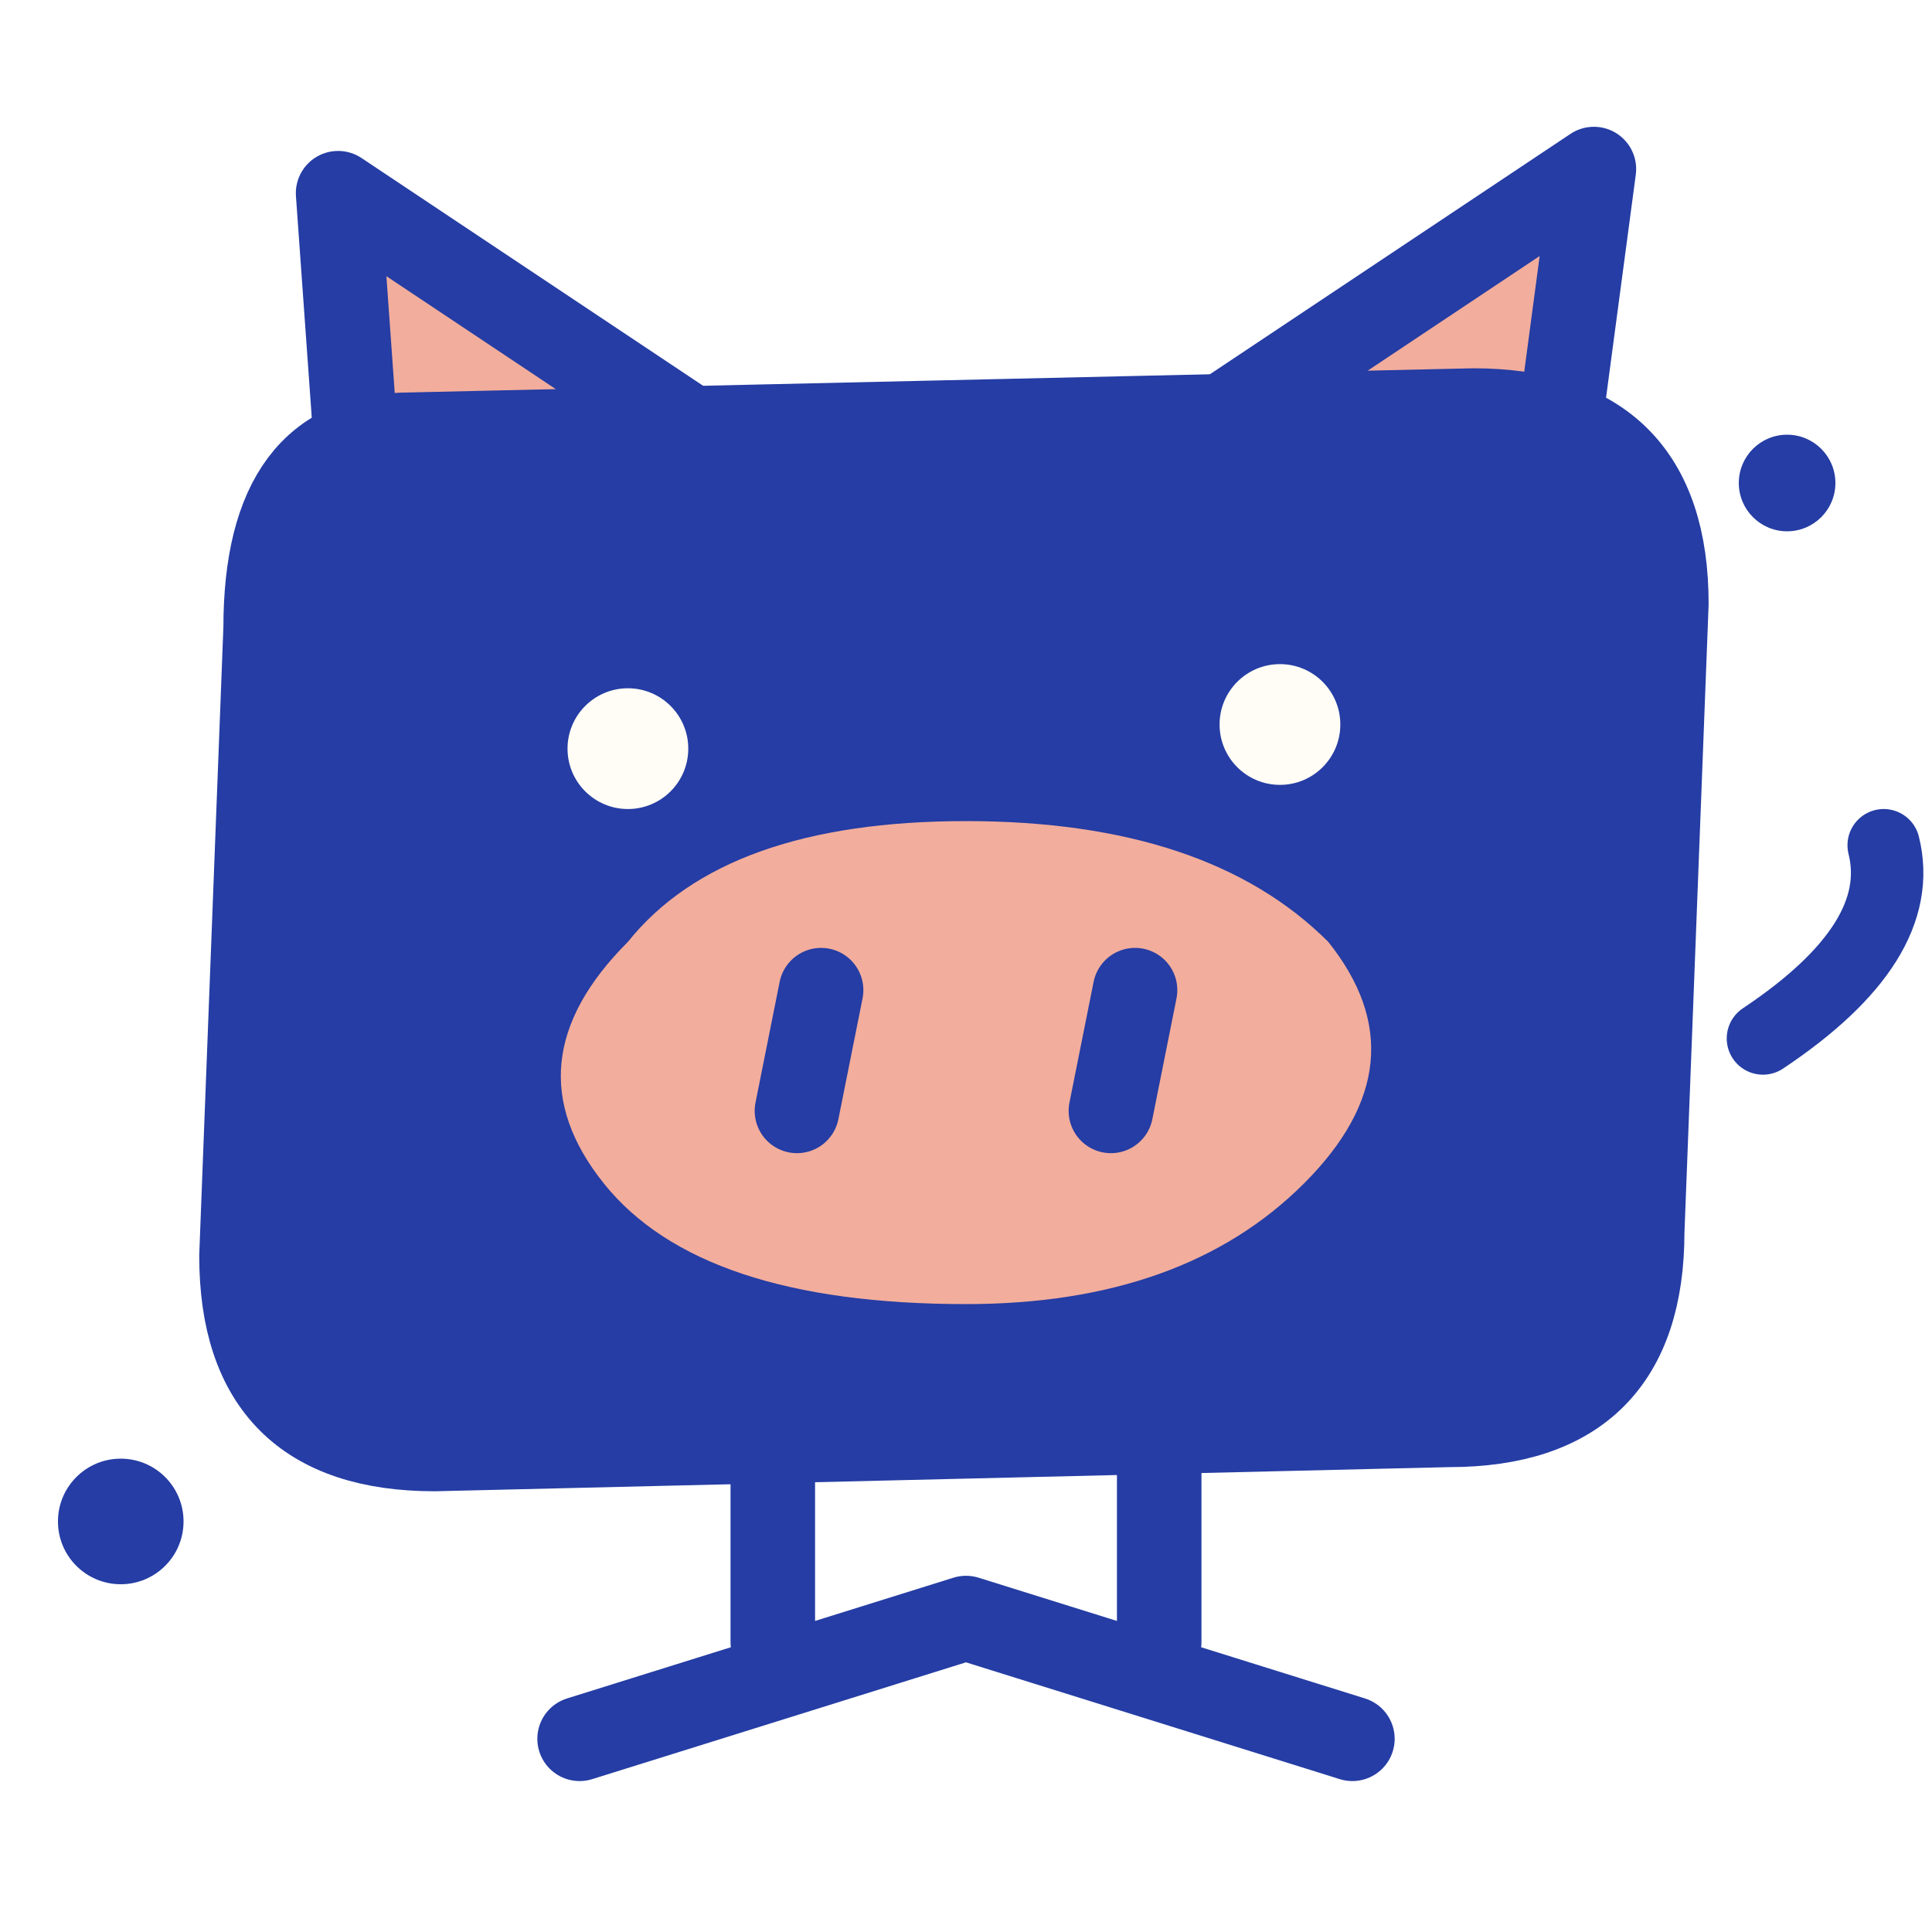
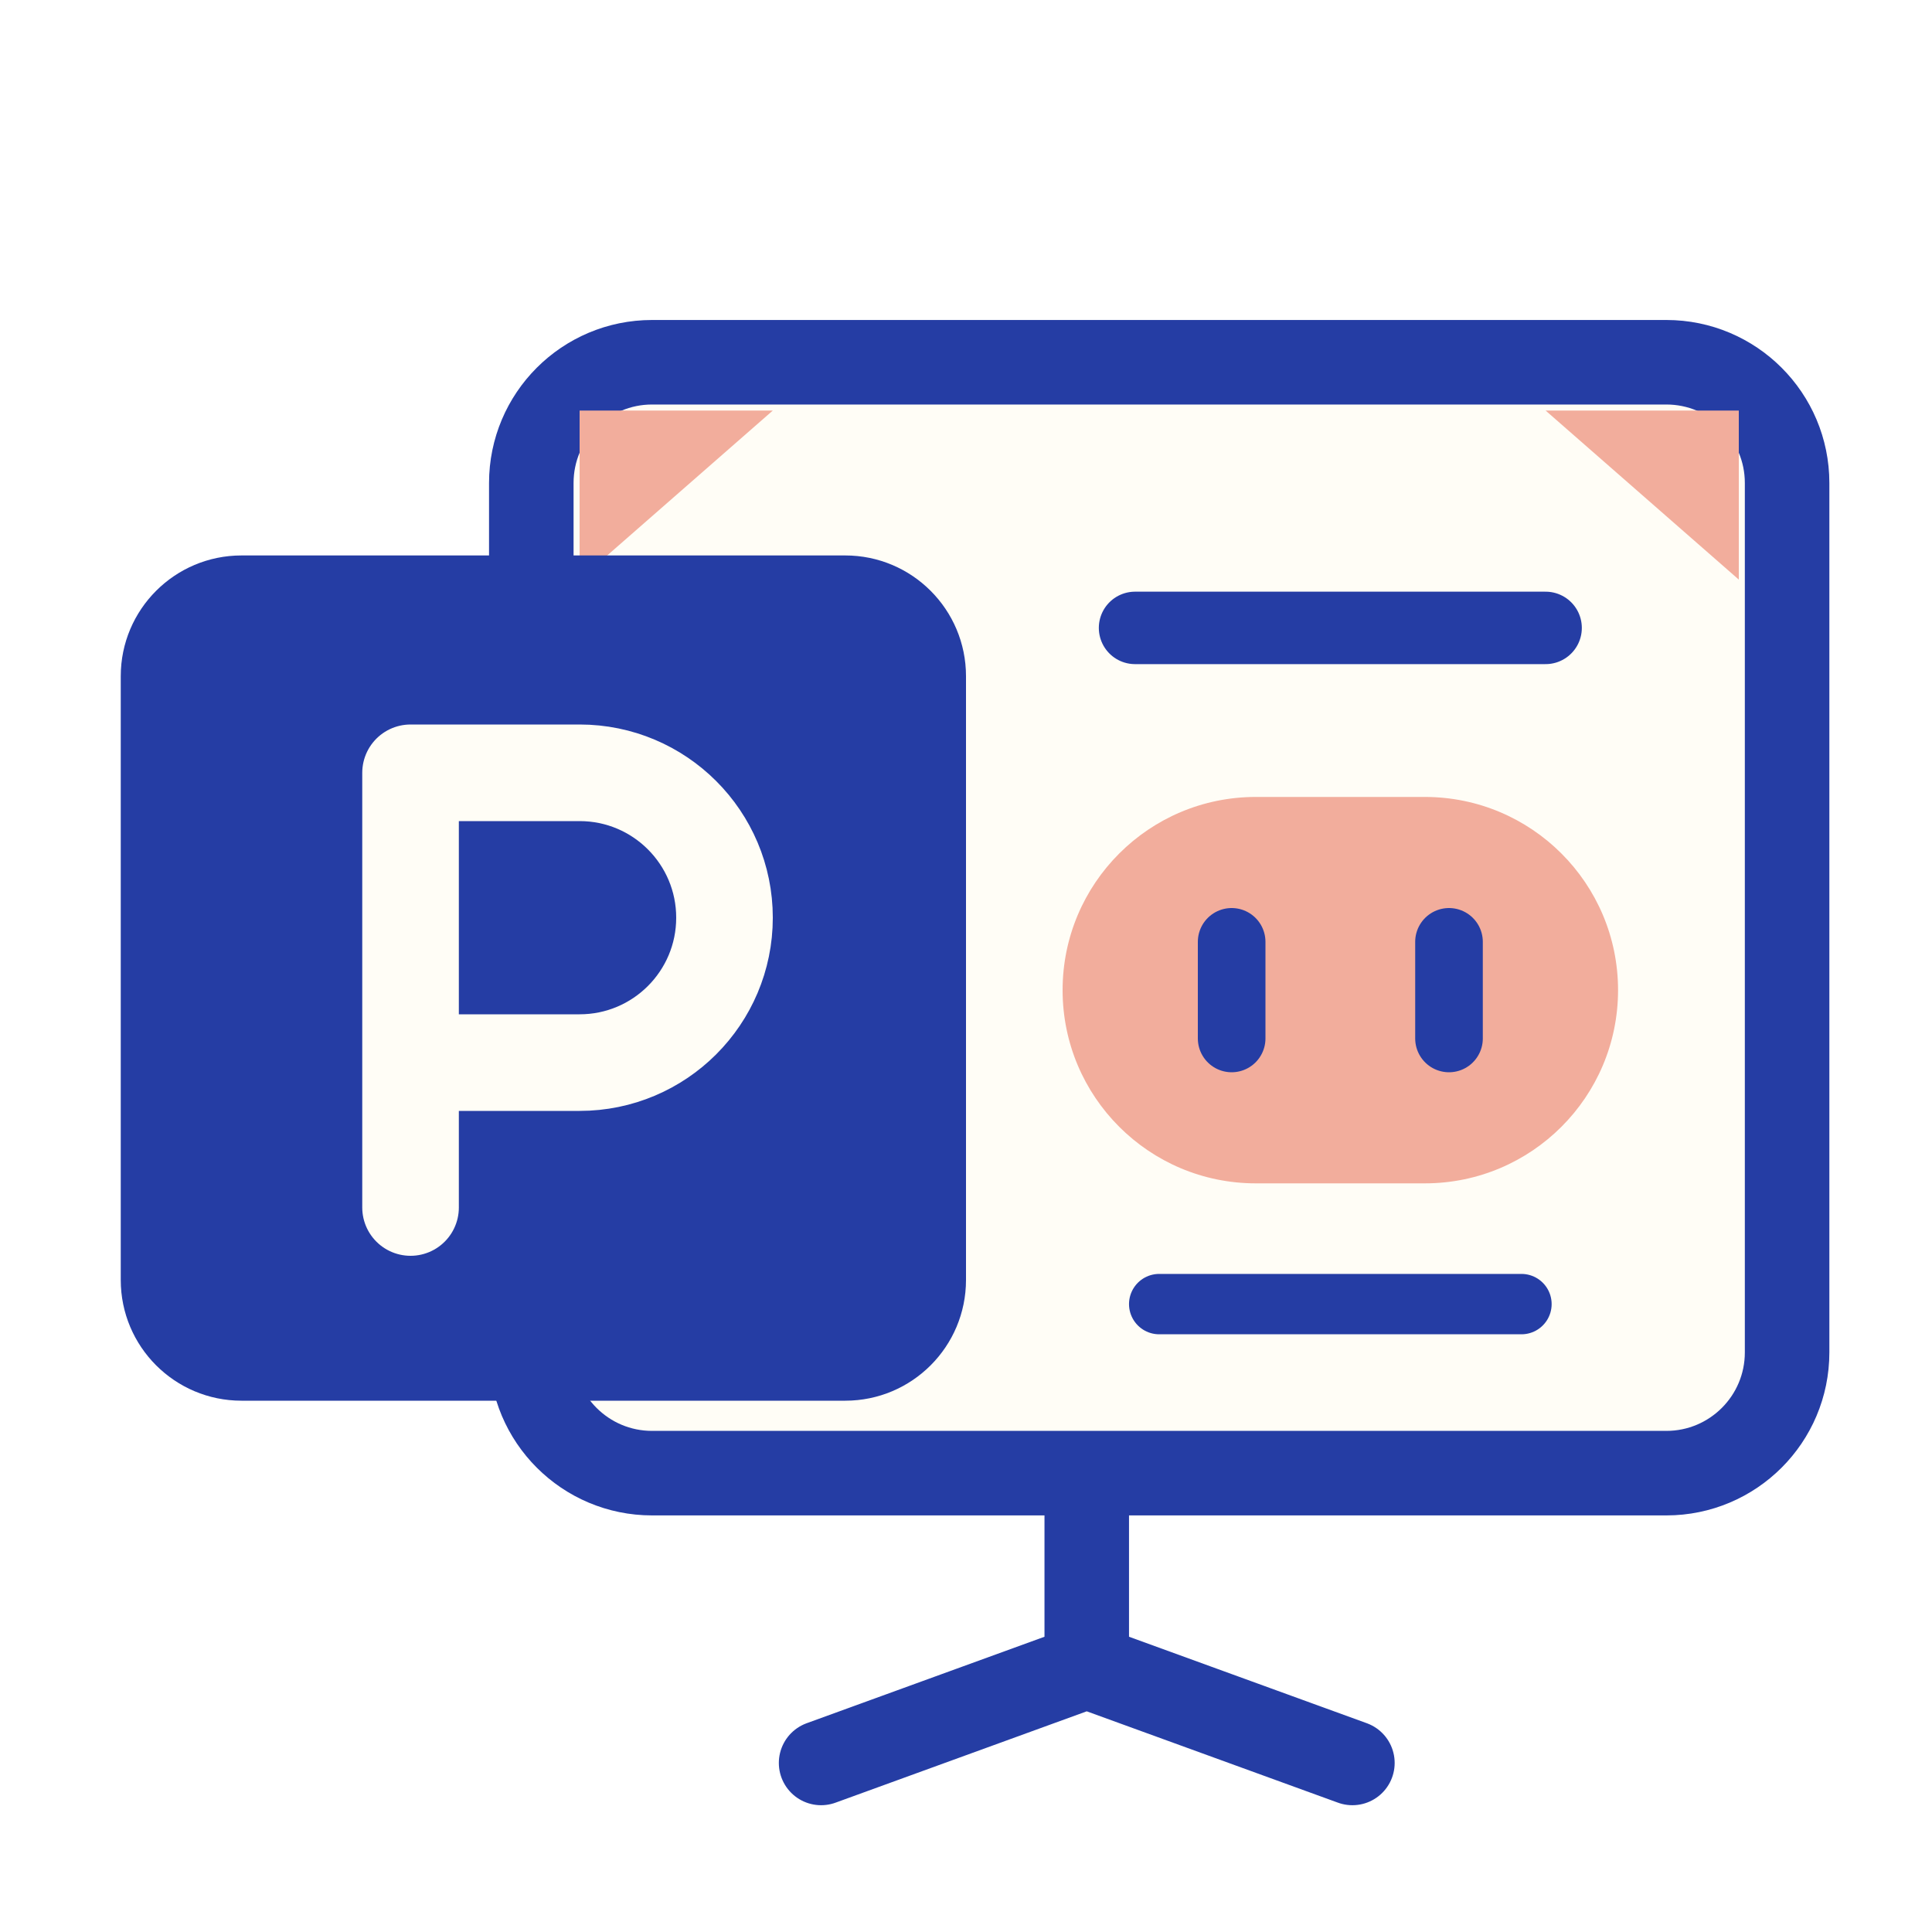
<svg xmlns="http://www.w3.org/2000/svg" viewBox="0 0 80 80" fill="none">
-   <g stroke="#253da4" stroke-width="3.5" stroke-linecap="round" stroke-linejoin="round">
-     <path d="M32 59v9m16-9v9M24 72l16-5 16 5" />
-     <path d="m15 22-1-14 15 10M51 17 66 7l-2 15" fill="#f2ad9c" />
-     <path d="M17 18 61 17q8 0 8 8l-1 26q0 8-8 8l-42 1q-8 0-8-8l1-26q0-8 6-8Z" fill="#253da4" />
-   </g>
-   <circle cx="26" cy="31" r="2.5" fill="#fffdf6" />
-   <circle cx="53" cy="30" r="2.5" fill="#fffdf6" />
-   <path d="M26 39q4-5 14-5t15 5q4 5-1 10t-14 5q-11 0-15-5t1-10Z" fill="#f2ad9c" />
-   <path d="m34 41-1 5m14-5-1 5" stroke="#253da4" stroke-width="3.5" stroke-linecap="round" />
-   <path d="M73 43q6-4 5-8" stroke="#253da4" stroke-width="3" stroke-linecap="round" />
-   <circle cx="5" cy="63" r="2.6" fill="#253da4" />
-   <circle cx="74" cy="20" r="2" fill="#253da4" />
+   <path d="M45 60v9m-11 4 11-4 11 4" stroke="#253da4" stroke-width="3.5" stroke-linecap="round" stroke-linejoin="round" />
+   <rect x="22" y="15" width="52" height="46" rx="5" fill="#fffdf6" stroke="#253da4" stroke-width="3.5" />
+   <path d="M24 24v-7h8m32 0h8v7" fill="#f2ad9c" />
+   <path d="M47 26h17" stroke="#253da4" stroke-width="3" stroke-linecap="round" />
+   <rect x="44" y="33" width="23" height="16" rx="8" fill="#f2ad9c" />
+   <path d="M51 39v4m9-4v4" stroke="#253da4" stroke-width="2.8" stroke-linecap="round" />
+   <path d="M48 54h15" stroke="#253da4" stroke-width="2.5" stroke-linecap="round" />
+   <rect x="5" y="23" width="35" height="35" rx="5" fill="#253da4" />
+   <path d="M17 50V32h7a6 6 0 0 1 0 12h-7" stroke="#fffdf6" stroke-width="4" stroke-linecap="round" stroke-linejoin="round" />
</svg>
